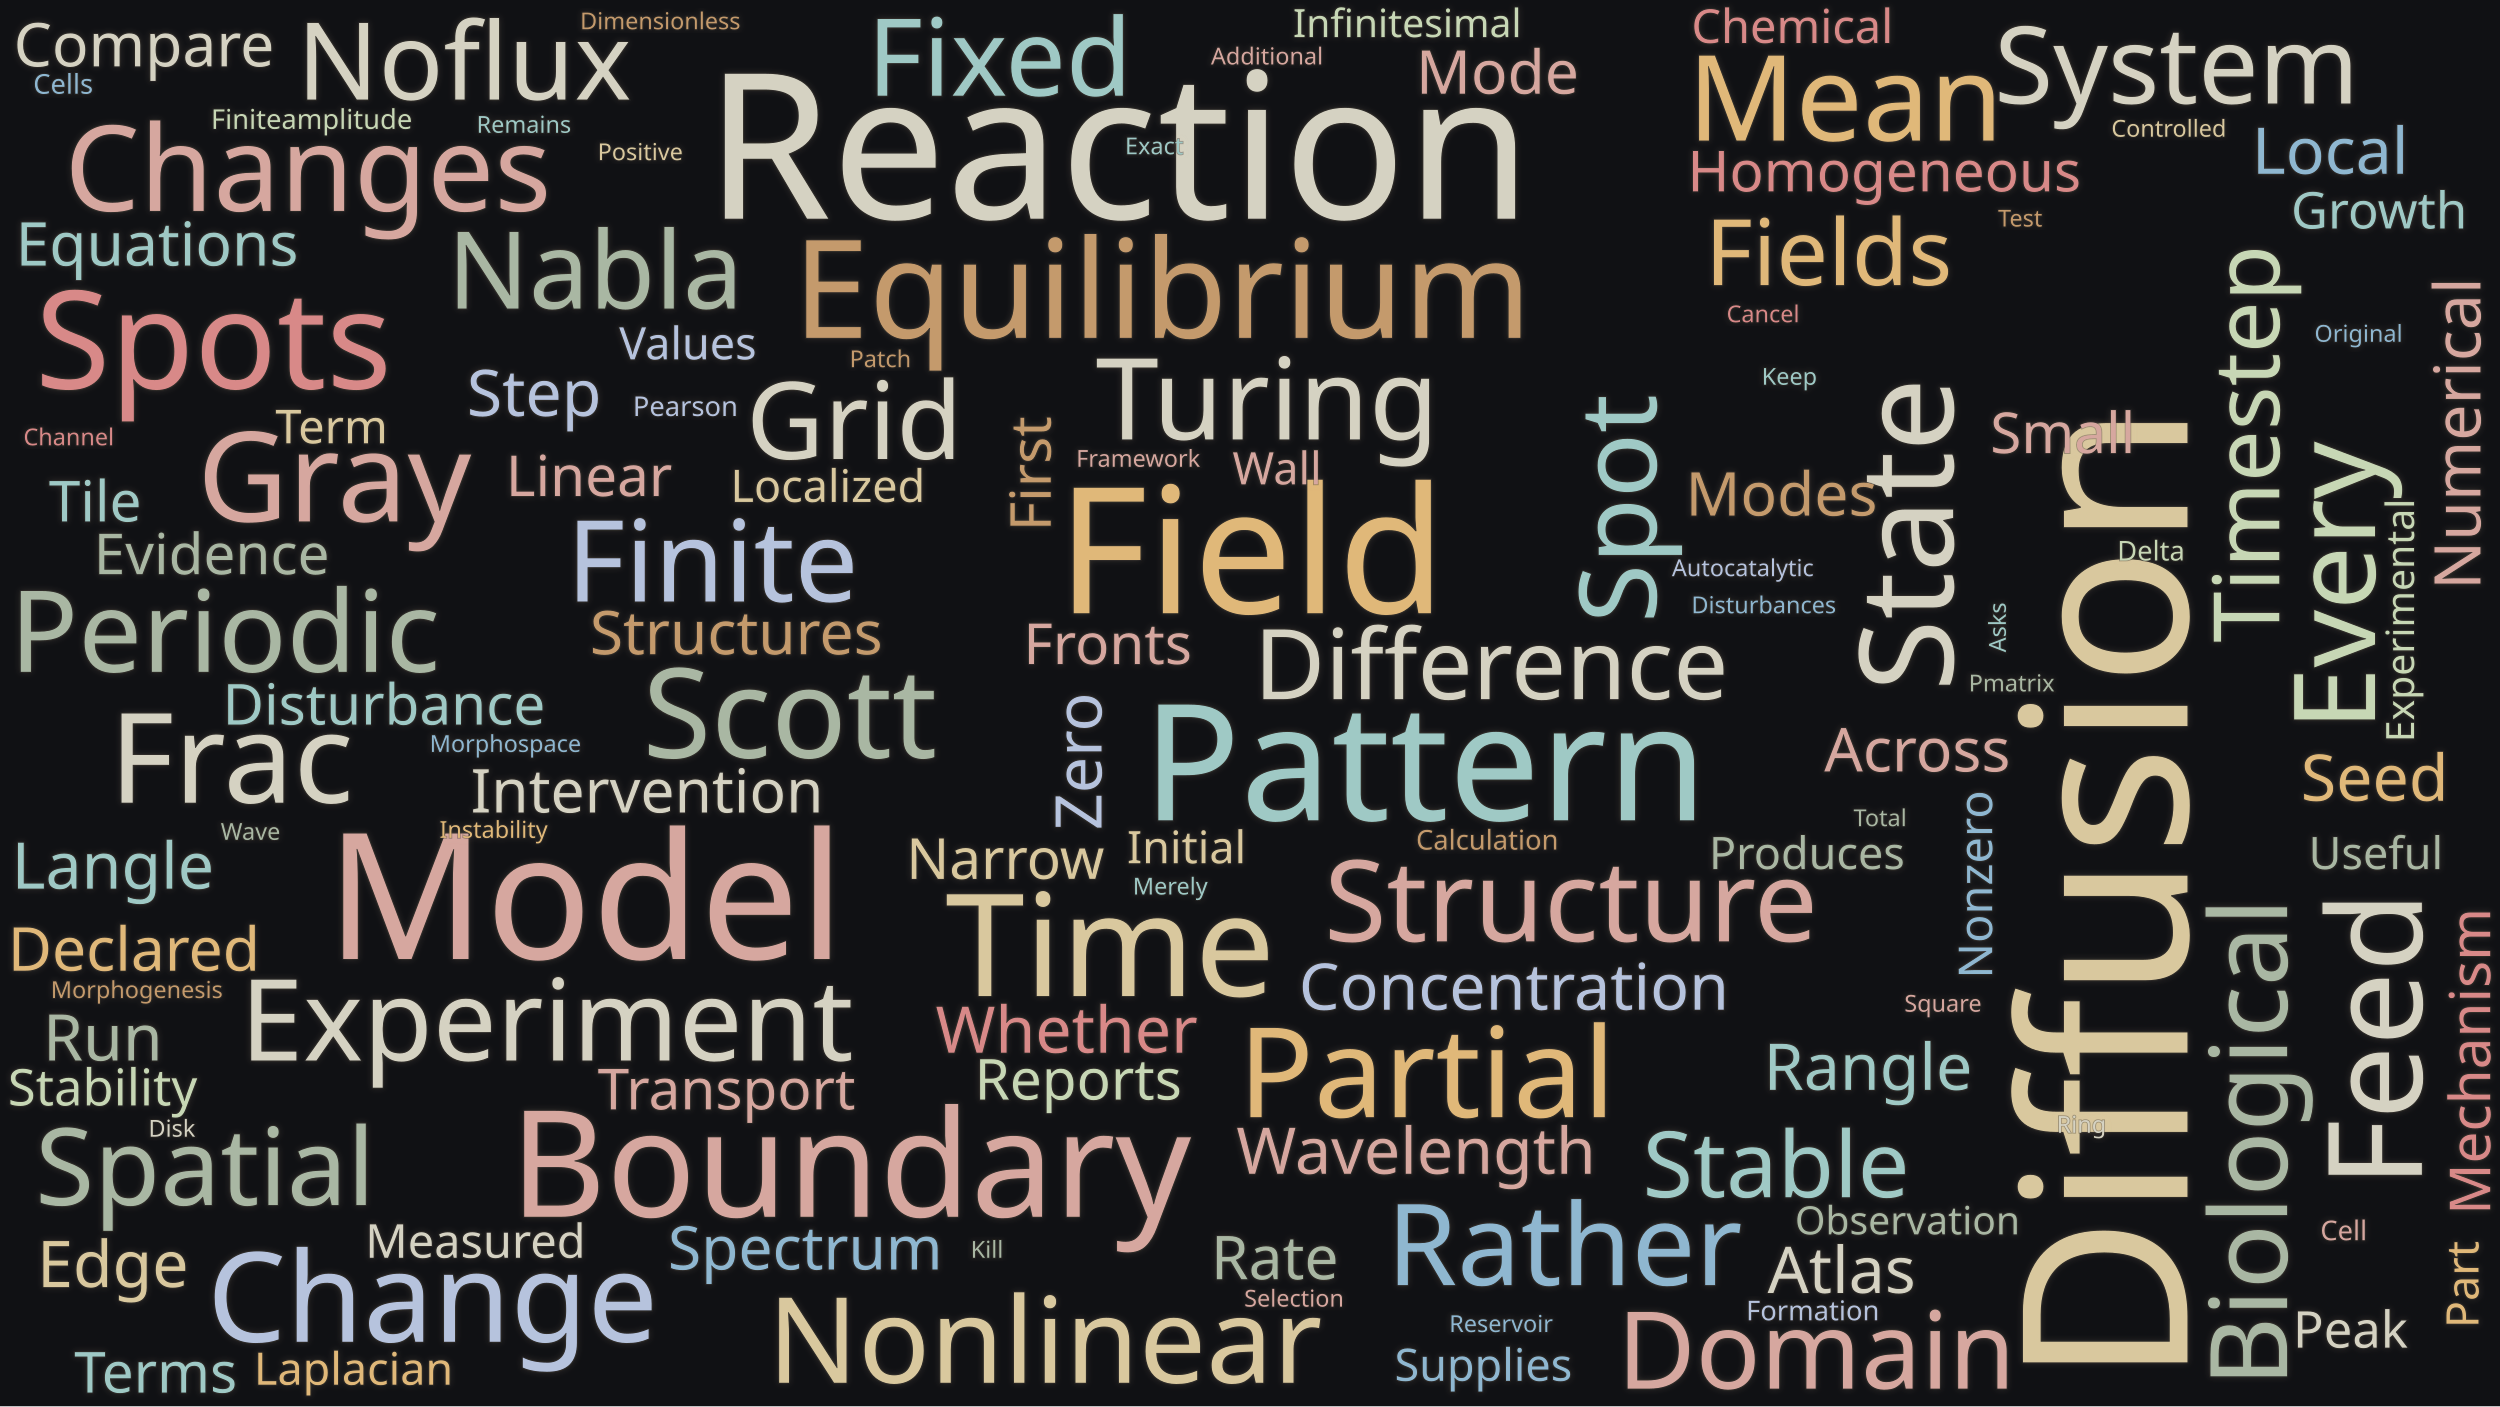
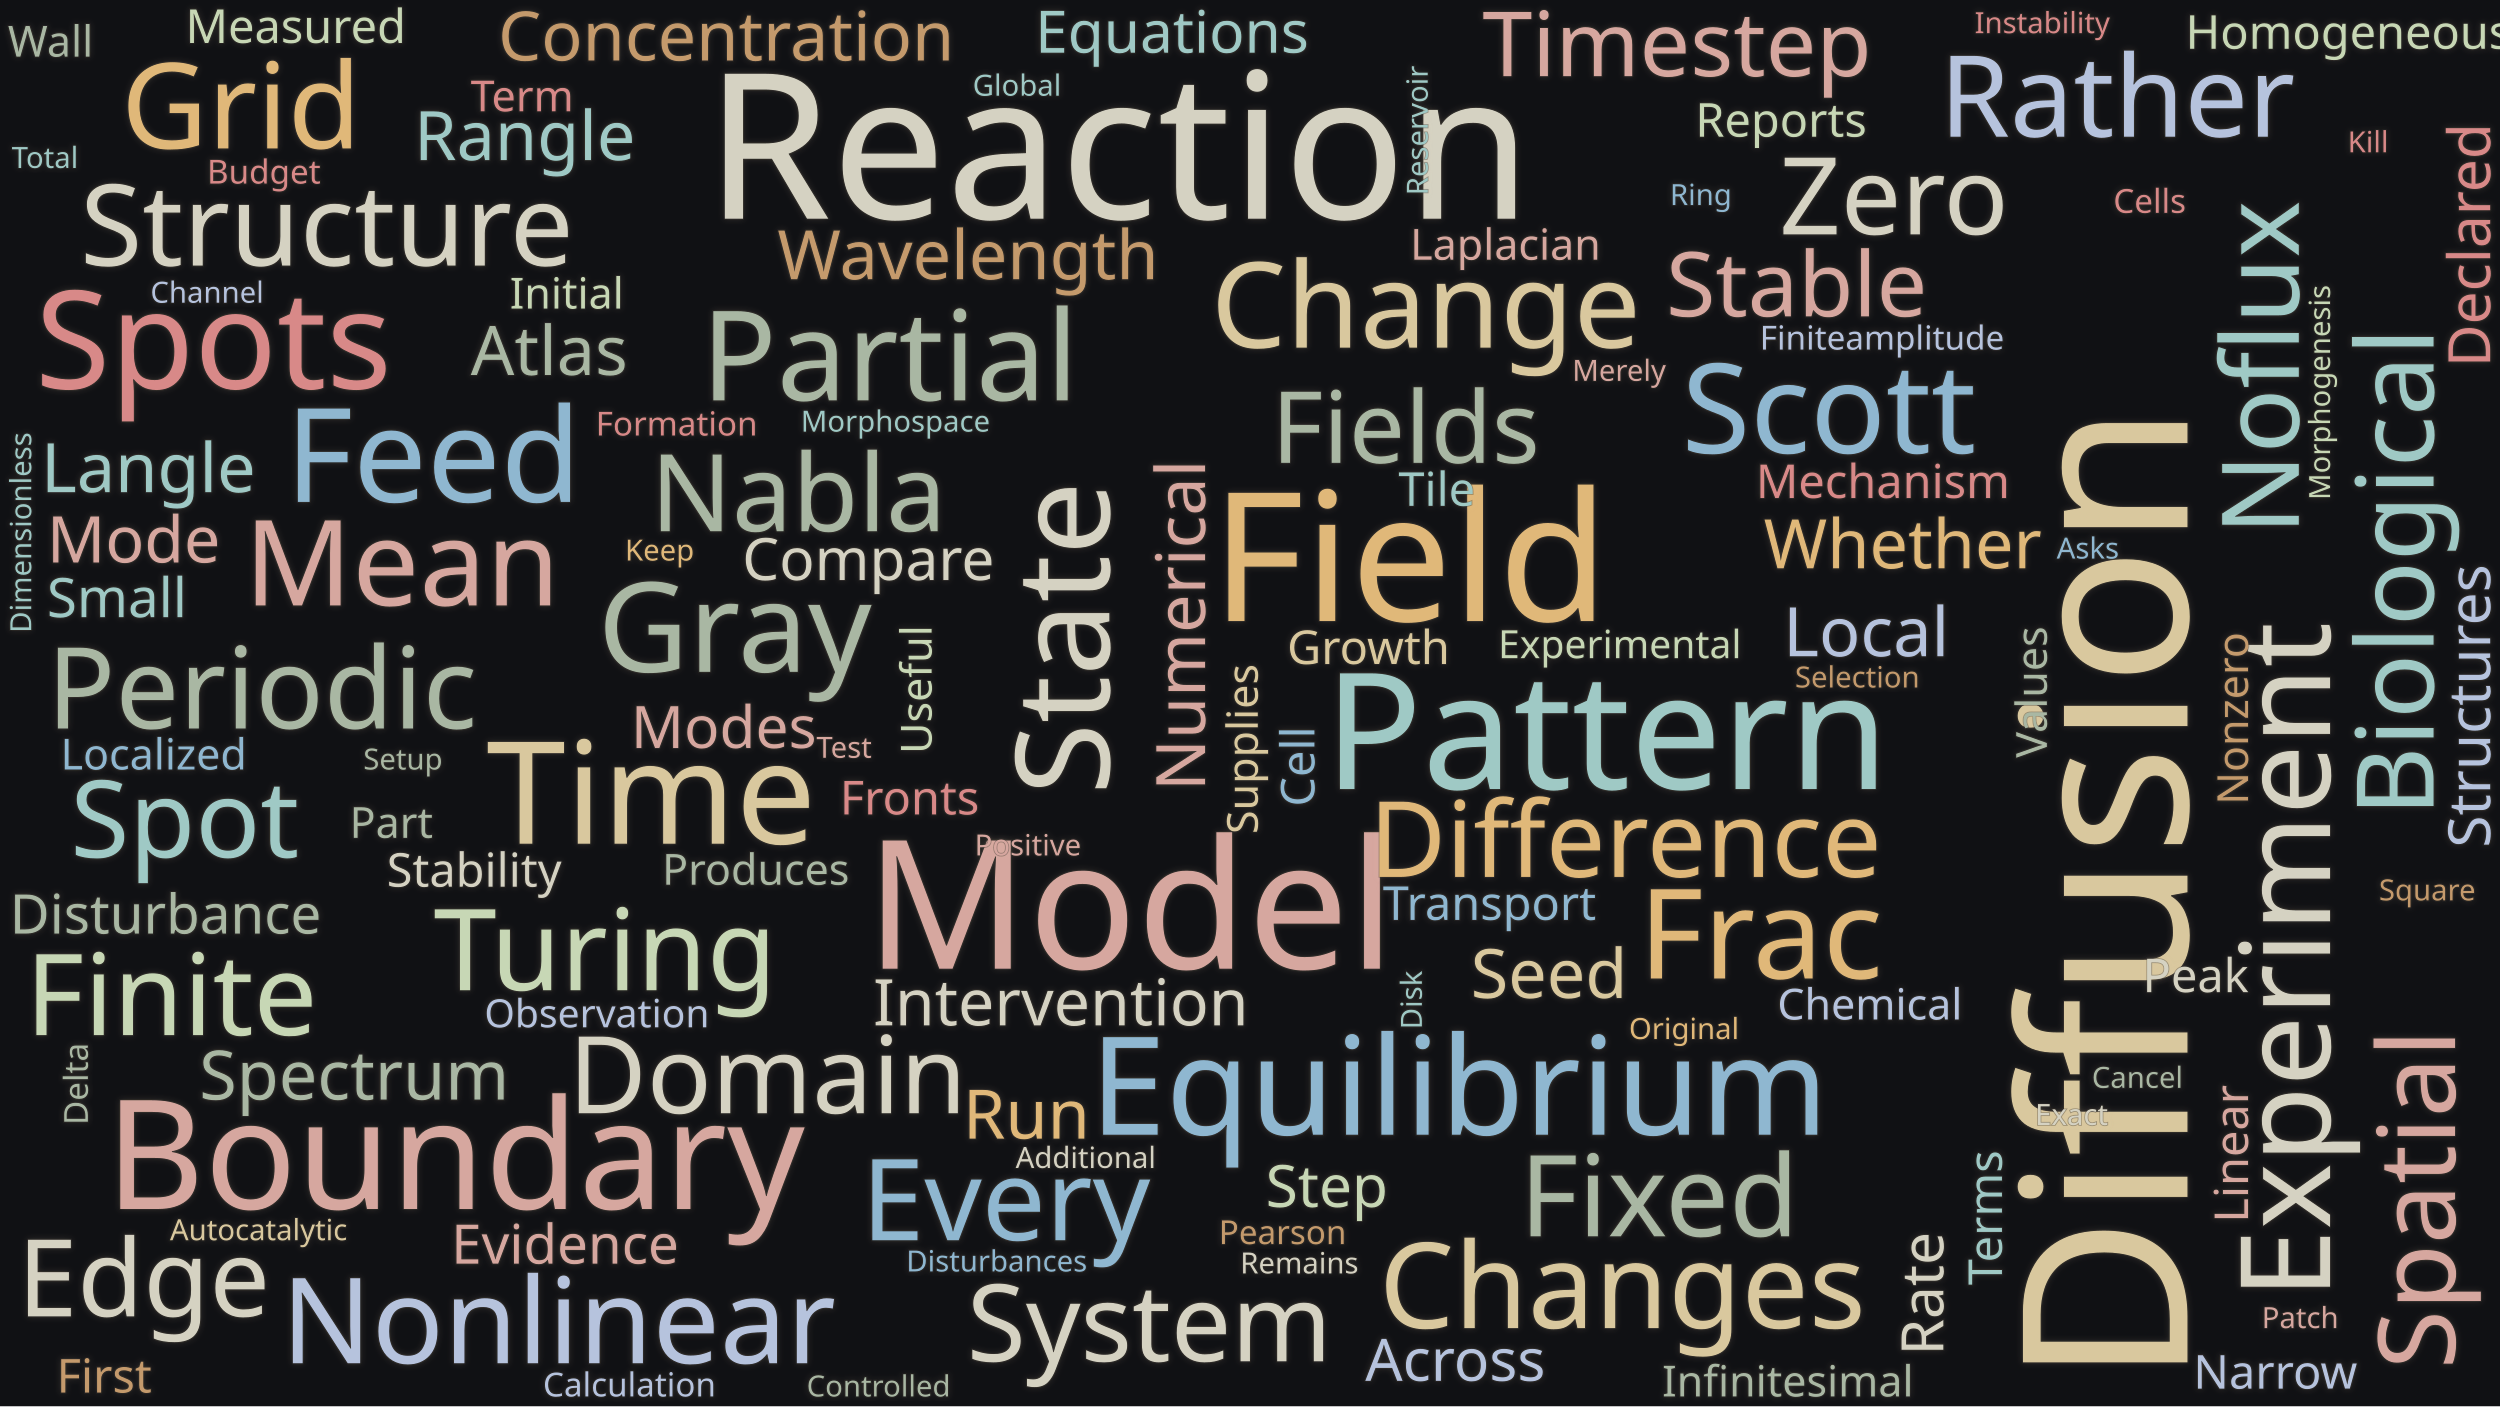
<svg xmlns="http://www.w3.org/2000/svg" role="img" aria-label="The Chemistry That Draws Without a Hand: A Reaction–Diffusion Atlas" width="1280" height="720">
  <defs>
    <filter id="wordGlow" x="-20%" y="-20%" width="140%" height="140%">
      <feDropShadow dx="0" dy="0" stdDeviation="1.6" flood-color="#d8c7a1" flood-opacity="0.18" />
    </filter>
  </defs>
  <style>text { filter: url(#wordGlow); paint-order: stroke fill; stroke: rgba(16,17,20,.34); stroke-width: .9px; }</style>
  <style>text{font-family:'Droid Sans Mono';font-weight:normal;font-style:normal;}</style>
  <rect width="100%" height="100%" style="fill:#101114" />
  <text transform="translate(1120,709) rotate(-90)" font-size="118" style="fill:#d9c89e">Diffusion</text>
  <text transform="translate(361,112)" font-size="104" style="fill:#d5d2c2">Reaction</text>
-   <text transform="translate(167,491)" font-size="90" style="fill:#d6a79f">Model</text>
-   <text transform="translate(541,314)" font-size="90" style="fill:#e0b879">Field</text>
-   <text transform="translate(585,420)" font-size="83" style="fill:#9fc9c5">Pattern</text>
-   <text transform="translate(261,623)" font-size="76" style="fill:#d6a79f">Boundary</text>
-   <text transform="translate(484,510)" font-size="73" style="fill:#d9c89e">Time</text>
+   <text transform="translate(443,496)" font-size="92" style="fill:#d6a79f">Model</text>
+   <text transform="translate(620,318)" font-size="92" style="fill:#e0b879">Field</text>
+   <text transform="translate(678,404)" font-size="83" style="fill:#9fc9c5">Pattern</text>
+   <text transform="translate(54,619)" font-size="78" style="fill:#d6a79f">Boundary</text>
+   <text transform="translate(249,432)" font-size="73" style="fill:#d9c89e">Time</text>
  <text transform="translate(18,199)" font-size="70" style="fill:#d88988">Spots</text>
-   <text transform="translate(406,173)" font-size="70" style="fill:#c49a6c">Equilibrium</text>
-   <text transform="translate(1240,608) rotate(-90)" font-size="67" style="fill:#d5d2c2">Feed</text>
-   <text transform="translate(1000,354) rotate(-90)" font-size="67" style="fill:#d5d2c2">State</text>
-   <text transform="translate(106,687)" font-size="64" style="fill:#b6c3dd">Change</text>
-   <text transform="translate(101,267)" font-size="64" style="fill:#d6a79f">Gray</text>
-   <text transform="translate(329,388)" font-size="64" style="fill:#a9b7a3">Scott</text>
-   <text transform="translate(634,572)" font-size="64" style="fill:#e0b879">Partial</text>
-   <text transform="translate(56,411)" font-size="64" style="fill:#d5d2c2">Frac</text>
-   <text transform="translate(393,708)" font-size="61" style="fill:#d9c89e">Nonlinear</text>
-   <text transform="translate(864,72)" font-size="61" style="fill:#e0b879">Mean</text>
-   <text transform="translate(33,108)" font-size="61" style="fill:#d6a79f">Changes</text>
-   <text transform="translate(561,225)" font-size="58" style="fill:#d5d2c2">Turing</text>
-   <text transform="translate(1216,374) rotate(-90)" font-size="58" style="fill:#c7d7b5">Every</text>
-   <text transform="translate(710,658)" font-size="58" style="fill:#8fb7d0">Rather</text>
-   <text transform="translate(290,308)" font-size="58" style="fill:#b6c3dd">Finite</text>
-   <text transform="translate(678,482)" font-size="58" style="fill:#d6a79f">Structure</text>
-   <text transform="translate(123,543)" font-size="58" style="fill:#d5d2c2">Experiment</text>
-   <text transform="translate(5,344)" font-size="58" style="fill:#a9b7a3">Periodic</text>
-   <text transform="translate(1171,710) rotate(-90)" font-size="55" style="fill:#a9b7a3">Biological</text>
-   <text transform="translate(848,319) rotate(-90)" font-size="55" style="fill:#9fc9c5">Spot</text>
-   <text transform="translate(18,617)" font-size="55" style="fill:#a9b7a3">Spatial</text>
-   <text transform="translate(1021,53)" font-size="55" style="fill:#d5d2c2">System</text>
-   <text transform="translate(382,235)" font-size="55" style="fill:#d5d2c2">Grid</text>
-   <text transform="translate(229,158)" font-size="55" style="fill:#a9b7a3">Nabla</text>
-   <text transform="translate(152,51)" font-size="55" style="fill:#d5d2c2">Noflux</text>
-   <text transform="translate(828,711)" font-size="55" style="fill:#d6a79f">Domain</text>
-   <text transform="translate(444,49)" font-size="55" style="fill:#9fc9c5">Fixed</text>
-   <text transform="translate(642,358)" font-size="50" style="fill:#d5d2c2">Difference</text>
-   <text transform="translate(873,146)" font-size="47" style="fill:#e0b879">Fields</text>
-   <text transform="translate(1167,329) rotate(-90)" font-size="47" style="fill:#c7d7b5">Timestep</text>
-   <text transform="translate(841,613)" font-size="47" style="fill:#9fc9c5">Stable</text>
-   <text transform="translate(633,601)" font-size="33" style="fill:#d6a79f">Wavelength</text>
-   <text transform="translate(905,662)" font-size="33" style="fill:#d5d2c2">Atlas</text>
-   <text transform="translate(1153,89)" font-size="33" style="fill:#8fb7d0">Local</text>
-   <text transform="translate(665,517)" font-size="33" style="fill:#b6c3dd">Concentration</text>
-   <text transform="translate(564,425) rotate(-90)" font-size="33" style="fill:#b6c3dd">Zero</text>
-   <text transform="translate(19,659)" font-size="33" style="fill:#d9c89e">Edge</text>
-   <text transform="translate(1270,302) rotate(-90)" font-size="33" style="fill:#d6a79f">Numerical</text>
-   <text transform="translate(239,213)" font-size="33" style="fill:#b6c3dd">Step</text>
-   <text transform="translate(479,539)" font-size="33" style="fill:#d88988">Whether</text>
-   <text transform="translate(1178,410)" font-size="33" style="fill:#e0b879">Seed</text>
-   <text transform="translate(22,543)" font-size="33" style="fill:#a9b7a3">Run</text>
-   <text transform="translate(6,455)" font-size="33" style="fill:#9fc9c5">Langle</text>
-   <text transform="translate(903,558)" font-size="33" style="fill:#9fc9c5">Rangle</text>
-   <text transform="translate(725,48)" font-size="31" style="fill:#d6a79f">Mode</text>
-   <text transform="translate(241,416)" font-size="31" style="fill:#d5d2c2">Intervention</text>
-   <text transform="translate(8,136)" font-size="31" style="fill:#9fc9c5">Equations</text>
-   <text transform="translate(7,34)" font-size="31" style="fill:#d5d2c2">Compare</text>
-   <text transform="translate(620,655)" font-size="31" style="fill:#a9b7a3">Rate</text>
-   <text transform="translate(302,335)" font-size="31" style="fill:#c49a6c">Structures</text>
-   <text transform="translate(4,497)" font-size="31" style="fill:#e0b879">Declared</text>
-   <text transform="translate(934,395)" font-size="31" style="fill:#d6a79f">Across</text>
-   <text transform="translate(863,264)" font-size="31" style="fill:#c49a6c">Modes</text>
-   <text transform="translate(342,650)" font-size="31" style="fill:#8fb7d0">Spectrum</text>
-   <text transform="translate(1019,232)" font-size="29" style="fill:#d6a79f">Small</text>
-   <text transform="translate(114,371)" font-size="29" style="fill:#9fc9c5">Disturbance</text>
-   <text transform="translate(48,294)" font-size="29" style="fill:#a9b7a3">Evidence</text>
-   <text transform="translate(864,98)" font-size="29" style="fill:#d88988">Homogeneous</text>
-   <text transform="translate(259,254)" font-size="29" style="fill:#d6a79f">Linear</text>
-   <text transform="translate(306,568)" font-size="29" style="fill:#d6a79f">Transport</text>
-   <text transform="translate(464,450)" font-size="29" style="fill:#d9c89e">Narrow</text>
-   <text transform="translate(538,272) rotate(-90)" font-size="29" style="fill:#c49a6c">First</text>
-   <text transform="translate(524,340)" font-size="29" style="fill:#d6a79f">Fronts</text>
-   <text transform="translate(1275,622) rotate(-90)" font-size="29" style="fill:#d88988">Mechanism</text>
-   <text transform="translate(38,713)" font-size="29" style="fill:#9fc9c5">Terms</text>
-   <text transform="translate(499,563)" font-size="29" style="fill:#c7d7b5">Reports</text>
-   <text transform="translate(25,267)" font-size="29" style="fill:#9fc9c5">Tile</text>
-   <text transform="translate(4,566)" font-size="26" style="fill:#c7d7b5">Stability</text>
-   <text transform="translate(1173,117)" font-size="26" style="fill:#9fc9c5">Growth</text>
-   <text transform="translate(1174,690)" font-size="26" style="fill:#d5d2c2">Peak</text>
-   <text transform="translate(141,227)" font-size="24" style="fill:#d9c89e">Term</text>
-   <text transform="translate(1020,501) rotate(-90)" font-size="24" style="fill:#8fb7d0">Nonzero</text>
-   <text transform="translate(187,644)" font-size="24" style="fill:#d5d2c2">Measured</text>
-   <text transform="translate(866,22)" font-size="24" style="fill:#d88988">Chemical</text>
-   <text transform="translate(130,709)" font-size="23" style="fill:#e0b879">Laplacian</text>
-   <text transform="translate(317,184)" font-size="23" style="fill:#b6c3dd">Values</text>
-   <text transform="translate(631,248)" font-size="23" style="fill:#d6a79f">Wall</text>
-   <text transform="translate(1269,680) rotate(-90)" font-size="23" style="fill:#e0b879">Part</text>
-   <text transform="translate(374,257)" font-size="23" style="fill:#d9c89e">Localized</text>
-   <text transform="translate(875,445)" font-size="23" style="fill:#a9b7a3">Produces</text>
-   <text transform="translate(714,707)" font-size="23" style="fill:#8fb7d0">Supplies</text>
-   <text transform="translate(1182,445)" font-size="23" style="fill:#a9b7a3">Useful</text>
-   <text transform="translate(577,442)" font-size="23" style="fill:#d9c89e">Initial</text>
-   <text transform="translate(662,19)" font-size="20" style="fill:#c7d7b5">Infinitesimal</text>
-   <text transform="translate(1236,380) rotate(-90)" font-size="20" style="fill:#c7d7b5">Experimental</text>
-   <text transform="translate(919,632)" font-size="20" style="fill:#a9b7a3">Observation</text>
-   <text transform="translate(108,66)" font-size="14" style="fill:#c7d7b5">Finiteamplitude</text>
-   <text transform="translate(324,213)" font-size="14" style="fill:#b6c3dd">Pearson</text>
-   <text transform="translate(894,676)" font-size="14" style="fill:#b6c3dd">Formation</text>
-   <text transform="translate(725,435)" font-size="14" style="fill:#c49a6c">Calculation</text>
-   <text transform="translate(1188,635)" font-size="14" style="fill:#d6a79f">Cell</text>
-   <text transform="translate(17,48)" font-size="14" style="fill:#8fb7d0">Cells</text>
-   <text transform="translate(1084,287)" font-size="14" style="fill:#c7d7b5">Delta</text>
-   <text transform="translate(902,197)" font-size="12" style="fill:#9fc9c5">Keep</text>
-   <text transform="translate(26,511)" font-size="12" style="fill:#c49a6c">Morphogenesis</text>
-   <text transform="translate(580,458)" font-size="12" style="fill:#9fc9c5">Merely</text>
-   <text transform="translate(306,82)" font-size="12" style="fill:#d9c89e">Positive</text>
-   <text transform="translate(435,188)" font-size="12" style="fill:#c49a6c">Patch</text>
-   <text transform="translate(975,518)" font-size="12" style="fill:#d6a79f">Square</text>
-   <text transform="translate(856,295)" font-size="12" style="fill:#b6c3dd">Autocatalytic</text>
-   <text transform="translate(742,682)" font-size="12" style="fill:#8fb7d0">Reservoir</text>
-   <text transform="translate(297,15)" font-size="12" style="fill:#c49a6c">Dimensionless</text>
-   <text transform="translate(620,33)" font-size="12" style="fill:#d6a79f">Additional</text>
-   <text transform="translate(497,644)" font-size="12" style="fill:#a9b7a3">Kill</text>
-   <text transform="translate(884,165)" font-size="12" style="fill:#d88988">Cancel</text>
-   <text transform="translate(949,423)" font-size="12" style="fill:#a9b7a3">Total</text>
-   <text transform="translate(576,79)" font-size="12" style="fill:#9fc9c5">Exact</text>
-   <text transform="translate(244,68)" font-size="12" style="fill:#9fc9c5">Remains</text>
-   <text transform="translate(76,582)" font-size="12" style="fill:#d5d2c2">Disk</text>
-   <text transform="translate(1053,580)" font-size="12" style="fill:#d5d2c2">Ring</text>
-   <text transform="translate(1027,334) rotate(-90)" font-size="12" style="fill:#9fc9c5">Asks</text>
-   <text transform="translate(1185,175)" font-size="12" style="fill:#8fb7d0">Original</text>
-   <text transform="translate(866,314)" font-size="12" style="fill:#8fb7d0">Disturbances</text>
-   <text transform="translate(225,429)" font-size="12" style="fill:#e0b879">Instability</text>
-   <text transform="translate(220,385)" font-size="12" style="fill:#8fb7d0">Morphospace</text>
-   <text transform="translate(12,228)" font-size="12" style="fill:#d88988">Channel</text>
-   <text transform="translate(637,669)" font-size="12" style="fill:#d6a79f">Selection</text>
-   <text transform="translate(1081,70)" font-size="12" style="fill:#d9c89e">Controlled</text>
-   <text transform="translate(1023,116)" font-size="12" style="fill:#c49a6c">Test</text>
-   <text transform="translate(1008,354)" font-size="12" style="fill:#a9b7a3">Pmatrix</text>
-   <text transform="translate(113,430)" font-size="12" style="fill:#a9b7a3">Wave</text>
-   <text transform="translate(551,239)" font-size="12" style="fill:#d6a79f">Framework</text>
+   <text transform="translate(558,581)" font-size="70" style="fill:#8fb7d0">Equilibrium</text>
+   <text transform="translate(146,257)" font-size="67" style="fill:#8fb7d0">Feed</text>
+   <text transform="translate(568,407) rotate(-90)" font-size="67" style="fill:#d5d2c2">State</text>
+   <text transform="translate(1193,665) rotate(-90)" font-size="64" style="fill:#d5d2c2">Experiment</text>
+   <text transform="translate(306,344)" font-size="64" style="fill:#a9b7a3">Gray</text>
+   <text transform="translate(861,232)" font-size="64" style="fill:#8fb7d0">Scott</text>
+   <text transform="translate(359,205)" font-size="64" style="fill:#a9b7a3">Partial</text>
+   <text transform="translate(839,501)" font-size="64" style="fill:#e0b879">Frac</text>
+   <text transform="translate(144,698)" font-size="61" style="fill:#b6c3dd">Nonlinear</text>
+   <text transform="translate(620,178)" font-size="61" style="fill:#d9c89e">Change</text>
+   <text transform="translate(62,76)" font-size="61" style="fill:#e0b879">Grid</text>
+   <text transform="translate(125,310)" font-size="61" style="fill:#d6a79f">Mean</text>
+   <text transform="translate(706,680)" font-size="61" style="fill:#d9c89e">Changes</text>
+   <text transform="translate(222,507)" font-size="58" style="fill:#c7d7b5">Turing</text>
+   <text transform="translate(441,635)" font-size="58" style="fill:#8fb7d0">Every</text>
+   <text transform="translate(993,70)" font-size="58" style="fill:#b6c3dd">Rather</text>
+   <text transform="translate(13,530)" font-size="58" style="fill:#c7d7b5">Finite</text>
+   <text transform="translate(41,136)" font-size="58" style="fill:#d5d2c2">Structure</text>
+   <text transform="translate(24,373)" font-size="58" style="fill:#a9b7a3">Periodic</text>
+   <text transform="translate(778,633)" font-size="58" style="fill:#a9b7a3">Fixed</text>
+   <text transform="translate(1246,418) rotate(-90)" font-size="55" style="fill:#9fc9c5">Biological</text>
+   <text transform="translate(36,439)" font-size="55" style="fill:#9fc9c5">Spot</text>
+   <text transform="translate(1257,701) rotate(-90)" font-size="55" style="fill:#d6a79f">Spatial</text>
+   <text transform="translate(495,697)" font-size="55" style="fill:#d5d2c2">System</text>
+   <text transform="translate(333,272)" font-size="55" style="fill:#a9b7a3">Nabla</text>
+   <text transform="translate(911,120)" font-size="55" style="fill:#d5d2c2">Zero</text>
+   <text transform="translate(9,674)" font-size="55" style="fill:#d5d2c2">Edge</text>
+   <text transform="translate(1177,274) rotate(-90)" font-size="55" style="fill:#9fc9c5">Noflux</text>
+   <text transform="translate(291,570)" font-size="55" style="fill:#d5d2c2">Domain</text>
+   <text transform="translate(701,449)" font-size="54" style="fill:#e0b879">Difference</text>
+   <text transform="translate(651,237)" font-size="51" style="fill:#a9b7a3">Fields</text>
+   <text transform="translate(759,39)" font-size="46" style="fill:#d6a79f">Timestep</text>
+   <text transform="translate(853,162)" font-size="46" style="fill:#d6a79f">Stable</text>
+   <text transform="translate(398,143)" font-size="35" style="fill:#c49a6c">Wavelength</text>
+   <text transform="translate(241,192)" font-size="35" style="fill:#a9b7a3">Atlas</text>
+   <text transform="translate(913,336)" font-size="35" style="fill:#b6c3dd">Local</text>
+   <text transform="translate(255,31)" font-size="35" style="fill:#c49a6c">Concentration</text>
+   <text transform="translate(617,405) rotate(-90)" font-size="35" style="fill:#d6a79f">Numerical</text>
+   <text transform="translate(903,291)" font-size="35" style="fill:#e0b879">Whether</text>
+   <text transform="translate(753,511)" font-size="35" style="fill:#d9c89e">Seed</text>
+   <text transform="translate(493,583)" font-size="35" style="fill:#e0b879">Run</text>
+   <text transform="translate(102,563)" font-size="35" style="fill:#a9b7a3">Spectrum</text>
+   <text transform="translate(21,252)" font-size="35" style="fill:#9fc9c5">Langle</text>
+   <text transform="translate(212,82)" font-size="35" style="fill:#9fc9c5">Rangle</text>
+   <text transform="translate(24,288)" font-size="33" style="fill:#d6a79f">Mode</text>
+   <text transform="translate(447,525)" font-size="33" style="fill:#d5d2c2">Intervention</text>
+   <text transform="translate(530,27)" font-size="30" style="fill:#9fc9c5">Equations</text>
+   <text transform="translate(380,297)" font-size="30" style="fill:#d5d2c2">Compare</text>
+   <text transform="translate(648,618)" font-size="30" style="fill:#c7d7b5">Step</text>
+   <text transform="translate(995,694) rotate(-90)" font-size="30" style="fill:#d5d2c2">Rate</text>
+   <text transform="translate(1275,434) rotate(-90)" font-size="30" style="fill:#b6c3dd">Structures</text>
+   <text transform="translate(1275,188) rotate(-90)" font-size="30" style="fill:#d88988">Declared</text>
+   <text transform="translate(699,707)" font-size="30" style="fill:#b6c3dd">Across</text>
+   <text transform="translate(323,383)" font-size="30" style="fill:#d6a79f">Modes</text>
+   <text transform="translate(24,316)" font-size="28" style="fill:#9fc9c5">Small</text>
+   <text transform="translate(5,478)" font-size="28" style="fill:#a9b7a3">Disturbance</text>
+   <text transform="translate(231,647)" font-size="28" style="fill:#d6a79f">Evidence</text>
+   <text transform="translate(1119,25)" font-size="24" style="fill:#c7d7b5">Homogeneous</text>
+   <text transform="translate(1151,626) rotate(-90)" font-size="24" style="fill:#d6a79f">Linear</text>
+   <text transform="translate(95,22)" font-size="24" style="fill:#c7d7b5">Measured</text>
+   <text transform="translate(708,471)" font-size="24" style="fill:#8fb7d0">Transport</text>
+   <text transform="translate(1123,711)" font-size="24" style="fill:#b6c3dd">Narrow</text>
+   <text transform="translate(29,713)" font-size="24" style="fill:#c49a6c">First</text>
+   <text transform="translate(430,417)" font-size="24" style="fill:#d88988">Fronts</text>
+   <text transform="translate(899,255)" font-size="24" style="fill:#d88988">Mechanism</text>
+   <text transform="translate(1025,658) rotate(-90)" font-size="24" style="fill:#9fc9c5">Terms</text>
+   <text transform="translate(868,70)" font-size="24" style="fill:#c7d7b5">Reports</text>
+   <text transform="translate(716,259)" font-size="24" style="fill:#9fc9c5">Tile</text>
+   <text transform="translate(198,454)" font-size="24" style="fill:#d5d2c2">Stability</text>
+   <text transform="translate(659,340)" font-size="24" style="fill:#d9c89e">Growth</text>
+   <text transform="translate(673,413) rotate(-90)" font-size="24" style="fill:#8fb7d0">Cell</text>
+   <text transform="translate(1097,508)" font-size="24" style="fill:#d5d2c2">Peak</text>
+   <text transform="translate(241,57)" font-size="22" style="fill:#d88988">Term</text>
+   <text transform="translate(1151,412) rotate(-90)" font-size="22" style="fill:#c49a6c">Nonzero</text>
+   <text transform="translate(910,522)" font-size="22" style="fill:#b6c3dd">Chemical</text>
+   <text transform="translate(722,133)" font-size="22" style="fill:#d6a79f">Laplacian</text>
+   <text transform="translate(1048,388) rotate(-90)" font-size="22" style="fill:#a9b7a3">Values</text>
+   <text transform="translate(4,29)" font-size="22" style="fill:#a9b7a3">Wall</text>
+   <text transform="translate(179,429)" font-size="22" style="fill:#a9b7a3">Part</text>
+   <text transform="translate(31,394)" font-size="22" style="fill:#8fb7d0">Localized</text>
+   <text transform="translate(339,453)" font-size="22" style="fill:#a9b7a3">Produces</text>
+   <text transform="translate(644,427) rotate(-90)" font-size="22" style="fill:#d9c89e">Supplies</text>
+   <text transform="translate(477,386) rotate(-90)" font-size="22" style="fill:#c7d7b5">Useful</text>
+   <text transform="translate(261,158)" font-size="22" style="fill:#c7d7b5">Initial</text>
+   <text transform="translate(851,715)" font-size="22" style="fill:#a9b7a3">Infinitesimal</text>
+   <text transform="translate(767,337)" font-size="20" style="fill:#c7d7b5">Experimental</text>
+   <text transform="translate(248,526)" font-size="20" style="fill:#b6c3dd">Observation</text>
+   <text transform="translate(901,179)" font-size="17" style="fill:#b6c3dd">Finiteamplitude</text>
+   <text transform="translate(624,637)" font-size="17" style="fill:#c49a6c">Pearson</text>
+   <text transform="translate(305,223)" font-size="17" style="fill:#d88988">Formation</text>
+   <text transform="translate(278,715)" font-size="17" style="fill:#b6c3dd">Calculation</text>
+   <text transform="translate(106,94)" font-size="17" style="fill:#d88988">Budget</text>
+   <text transform="translate(1082,109)" font-size="17" style="fill:#d88988">Cells</text>
+   <text transform="translate(45,576) rotate(-90)" font-size="17" style="fill:#a9b7a3">Delta</text>
+   <text transform="translate(320,287)" font-size="15" style="fill:#e0b879">Keep</text>
+   <text transform="translate(1193,256) rotate(-90)" font-size="15" style="fill:#c7d7b5">Morphogenesis</text>
+   <text transform="translate(805,195)" font-size="15" style="fill:#d6a79f">Merely</text>
+   <text transform="translate(499,438)" font-size="15" style="fill:#d6a79f">Positive</text>
+   <text transform="translate(1158,680)" font-size="15" style="fill:#d6a79f">Patch</text>
+   <text transform="translate(1218,461)" font-size="15" style="fill:#c49a6c">Square</text>
+   <text transform="translate(87,635)" font-size="15" style="fill:#d9c89e">Autocatalytic</text>
+   <text transform="translate(731,100) rotate(-90)" font-size="15" style="fill:#9fc9c5">Reservoir</text>
+   <text transform="translate(16,324) rotate(-90)" font-size="15" style="fill:#9fc9c5">Dimensionless</text>
+   <text transform="translate(520,598)" font-size="15" style="fill:#d5d2c2">Additional</text>
+   <text transform="translate(1202,78)" font-size="15" style="fill:#d88988">Kill</text>
+   <text transform="translate(1071,557)" font-size="15" style="fill:#a9b7a3">Cancel</text>
+   <text transform="translate(6,86)" font-size="15" style="fill:#9fc9c5">Total</text>
+   <text transform="translate(498,49)" font-size="15" style="fill:#9fc9c5">Global</text>
+   <text transform="translate(1042,576)" font-size="15" style="fill:#d5d2c2">Exact</text>
+   <text transform="translate(635,652)" font-size="15" style="fill:#d5d2c2">Remains</text>
+   <text transform="translate(728,527) rotate(-90)" font-size="15" style="fill:#9fc9c5">Disk</text>
+   <text transform="translate(855,105)" font-size="15" style="fill:#8fb7d0">Ring</text>
+   <text transform="translate(1053,286)" font-size="15" style="fill:#8fb7d0">Asks</text>
+   <text transform="translate(834,532)" font-size="15" style="fill:#e0b879">Original</text>
+   <text transform="translate(464,651)" font-size="15" style="fill:#8fb7d0">Disturbances</text>
+   <text transform="translate(1011,17)" font-size="15" style="fill:#d88988">Instability</text>
+   <text transform="translate(410,221)" font-size="15" style="fill:#9fc9c5">Morphospace</text>
+   <text transform="translate(77,155)" font-size="15" style="fill:#b6c3dd">Channel</text>
+   <text transform="translate(919,352)" font-size="15" style="fill:#c49a6c">Selection</text>
+   <text transform="translate(186,394)" font-size="15" style="fill:#a9b7a3">Setup</text>
+   <text transform="translate(413,715)" font-size="15" style="fill:#a9b7a3">Controlled</text>
+   <text transform="translate(418,388)" font-size="15" style="fill:#d6a79f">Test</text>
</svg>
